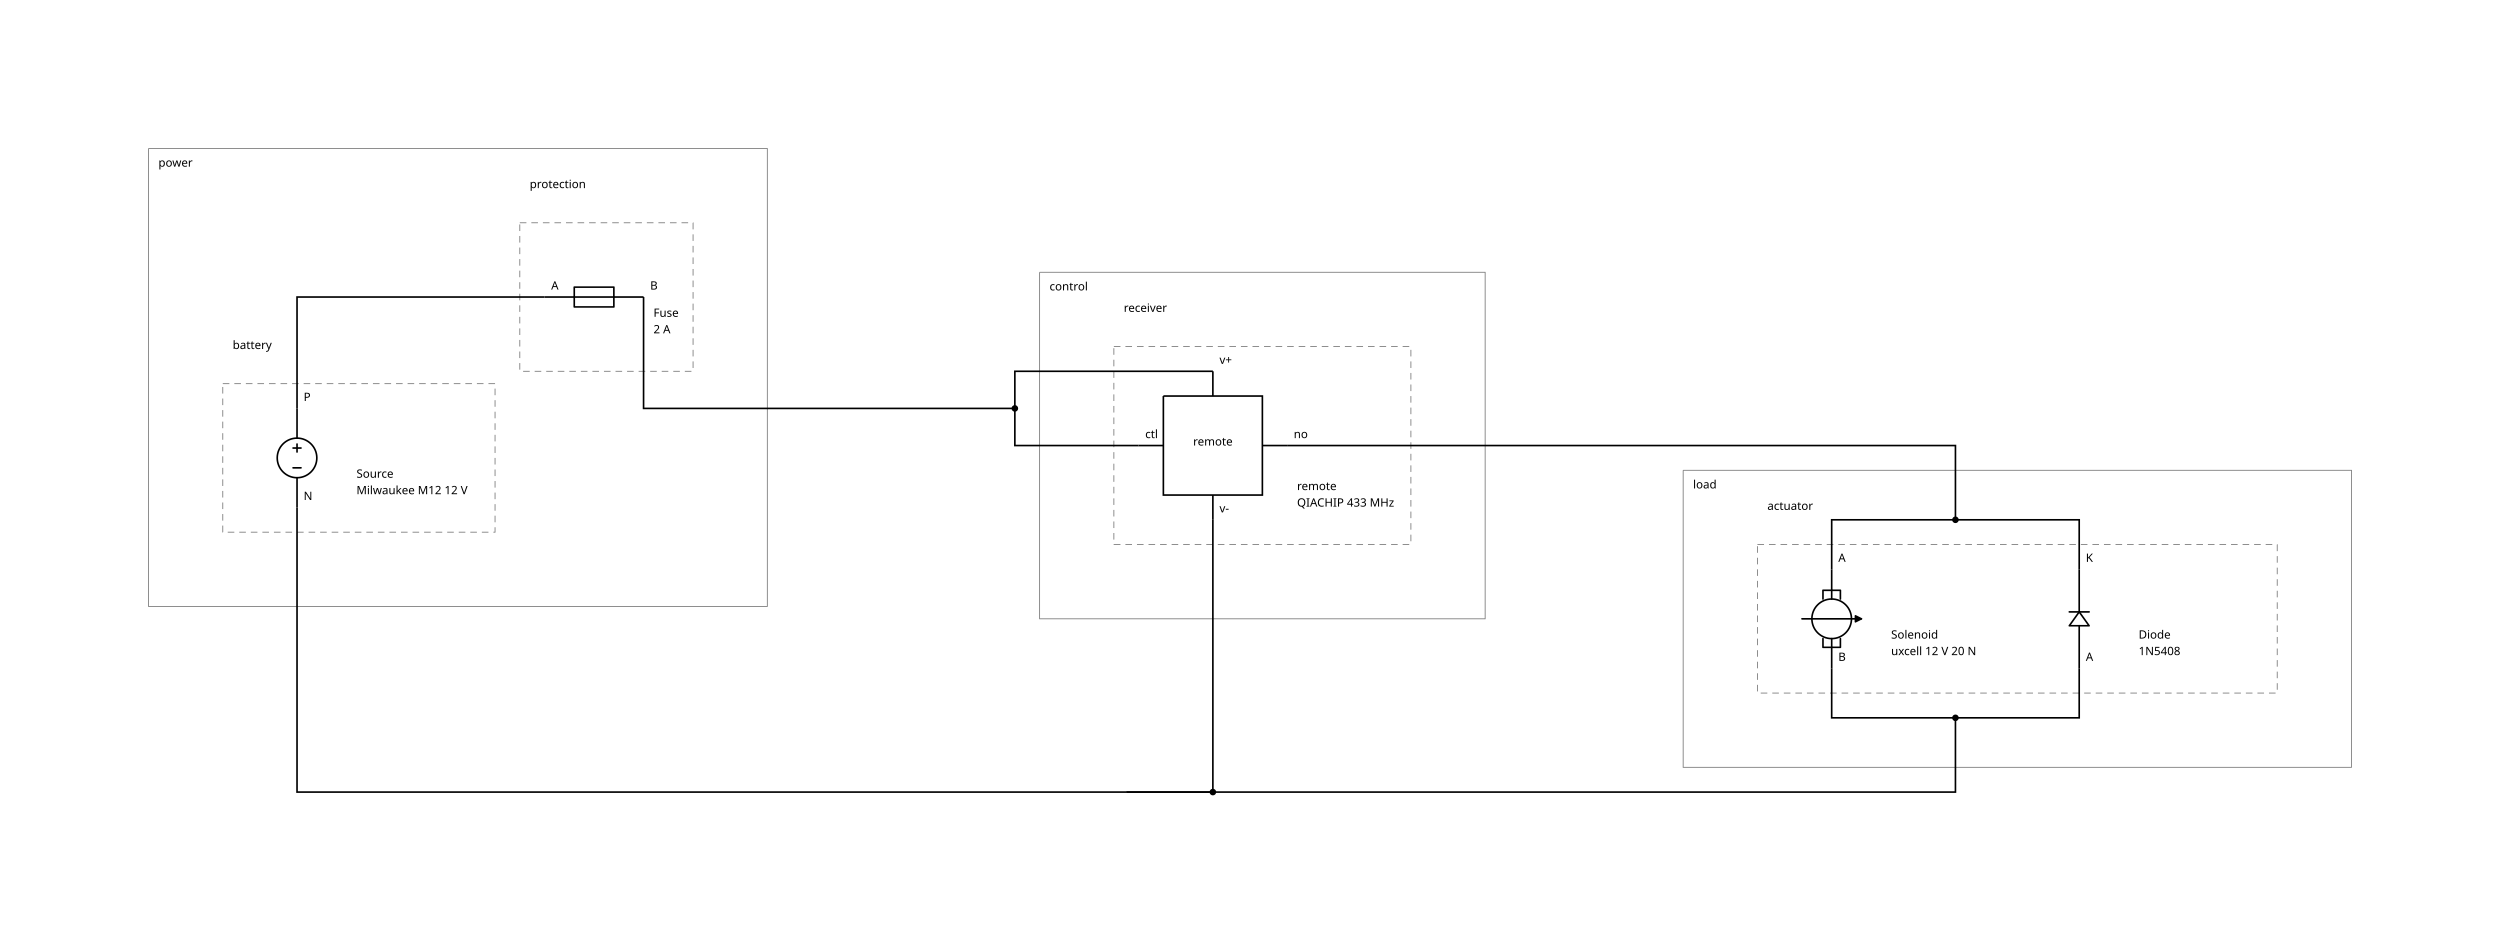
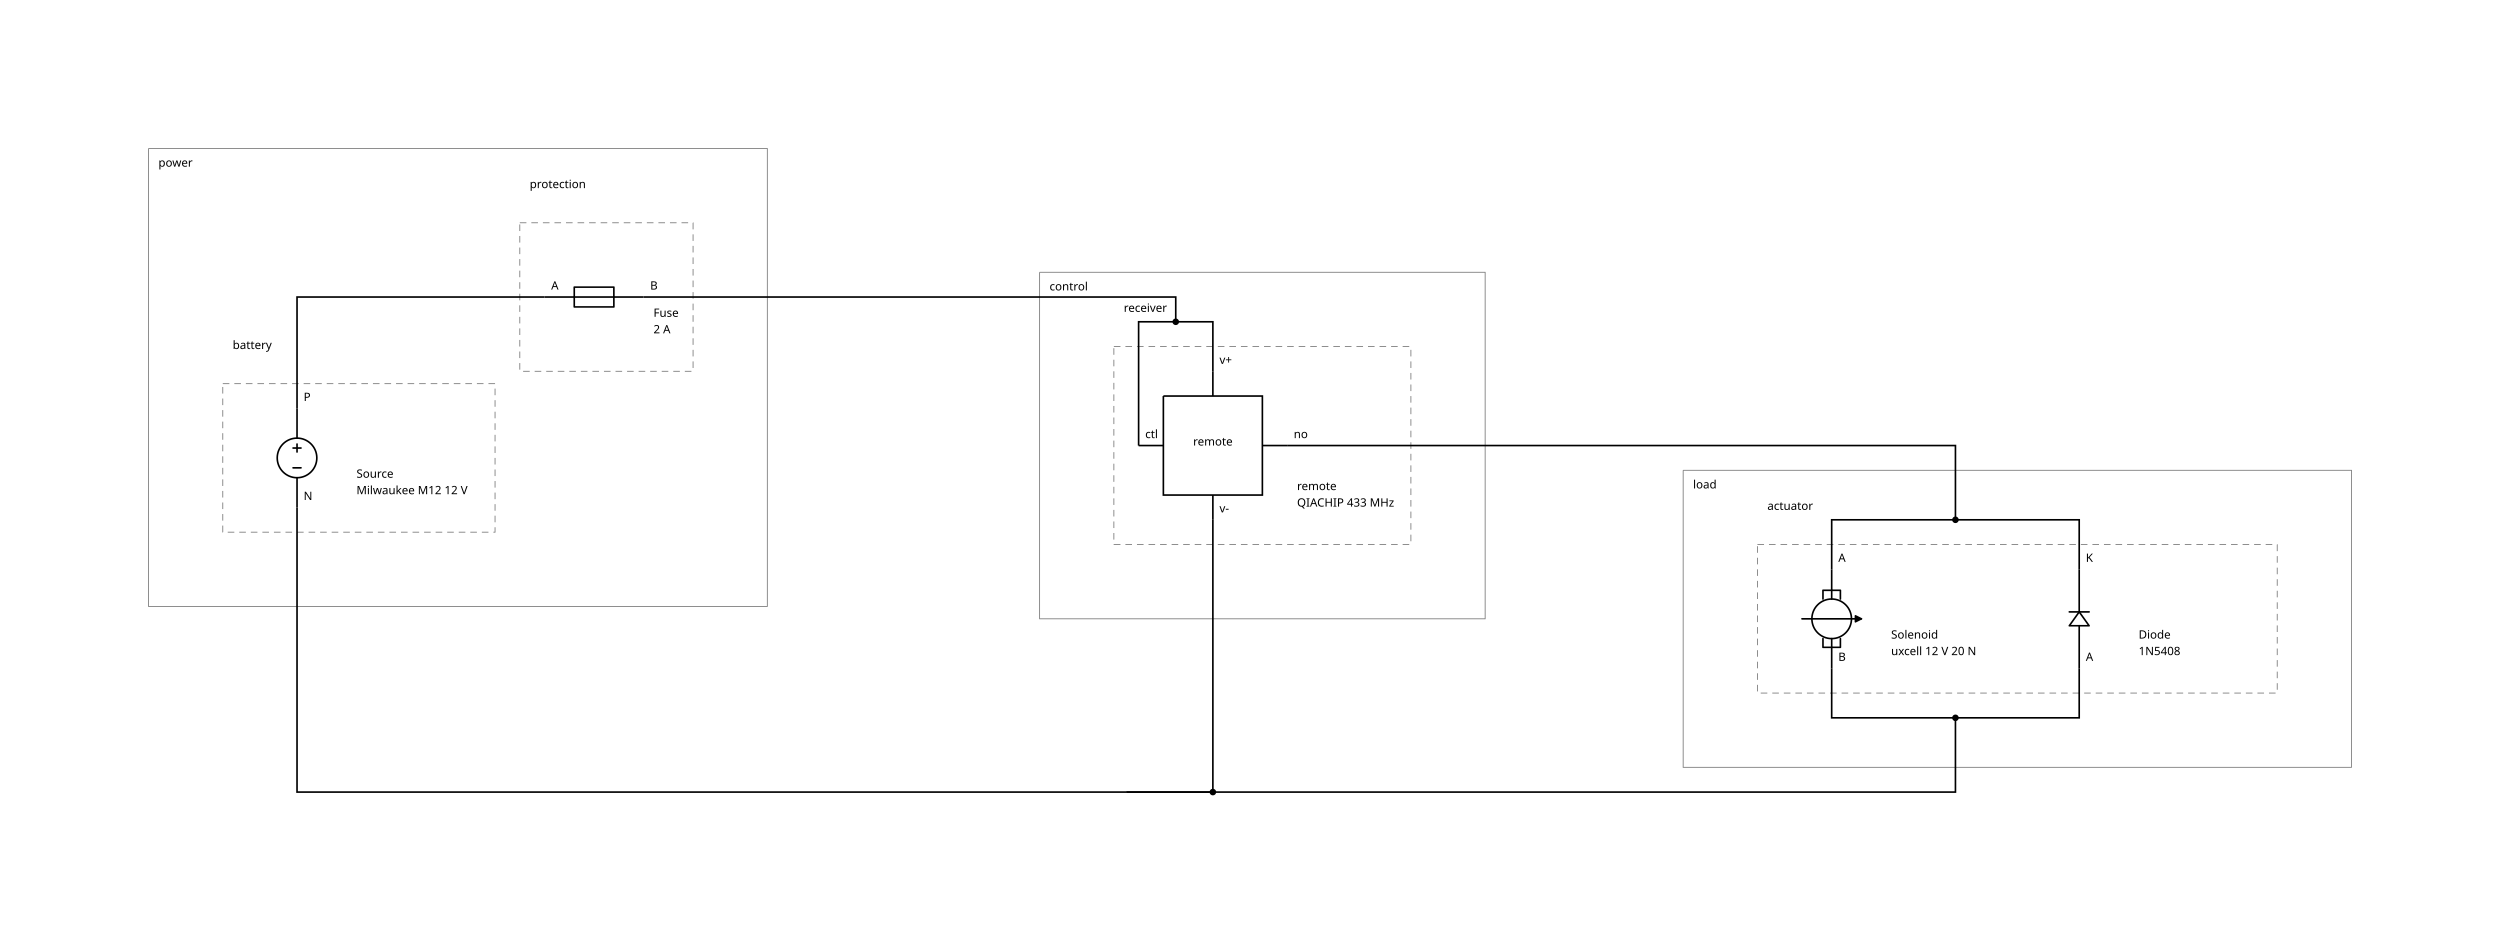
<svg xmlns="http://www.w3.org/2000/svg" id="fixture-wireless-solenoid" width="3030" viewBox="-660 -300 3030 1143" height="1143" overflow="visible" font-family="sans-serif" font-size="14" role="graphics-document document" aria-roledescription="circuitDiagram">
  <g data-drawing-index="0" data-block="power" stroke-width="1">
    <polyline points="-480,-120 270,-120 270,435 -480,435 -480,-120" stroke="#777" stroke-width="1" fill="none" transform="matrix(1 0 0 1 0 0)" />
  </g>
  <g data-drawing-index="1" data-label="true" data-frame-label="block">
    <text x="-468" y="-98" xml:space="preserve" fill="#000">power</text>
  </g>
  <g data-drawing-index="2" data-block="control" stroke-width="1">
    <polyline points="600,30 1140,30 1140,450 600,450 600,30" stroke="#777" stroke-width="1" fill="none" transform="matrix(1 0 0 1 0 0)" />
  </g>
  <g data-drawing-index="3" data-label="true" data-frame-label="block">
    <text x="612" y="52" xml:space="preserve" fill="#000">control</text>
  </g>
  <g data-drawing-index="4" data-block="load" stroke-width="1">
    <polyline points="1380,270 2190,270 2190,630 1380,630 1380,270" stroke="#777" stroke-width="1" fill="none" transform="matrix(1 0 0 1 0 0)" />
  </g>
  <g data-drawing-index="5" data-label="true" data-frame-label="block">
    <text x="1392" y="292" xml:space="preserve" fill="#000">load</text>
  </g>
  <g data-drawing-index="6" data-stage="protection" stroke-dasharray="8 6">
    <polyline points="-30,-30 180,-30 180,150 -30,150 -30,-30" stroke="#777" stroke-width="1" fill="none" transform="matrix(1 0 0 1 0 0)" />
  </g>
  <g data-drawing-index="7" data-label="true" data-frame-label="stage">
    <text x="-18" y="-72" xml:space="preserve" fill="#000">protection</text>
  </g>
  <g data-drawing-index="8" data-stage="battery" stroke-dasharray="8 6">
    <polyline points="-390,165 -60,165 -60,345 -390,345 -390,165" stroke="#777" stroke-width="1" fill="none" transform="matrix(1 0 0 1 0 0)" />
  </g>
  <g data-drawing-index="9" data-label="true" data-frame-label="stage">
    <text x="-378" y="123" xml:space="preserve" fill="#000">battery</text>
  </g>
  <g data-drawing-index="10" data-stage="receiver" stroke-dasharray="8 6">
    <polyline points="690,120 1050,120 1050,360 690,360 690,120" stroke="#777" stroke-width="1" fill="none" transform="matrix(1 0 0 1 0 0)" />
  </g>
  <g data-drawing-index="11" data-label="true" data-frame-label="stage">
    <text x="702" y="78" xml:space="preserve" fill="#000">receiver</text>
  </g>
  <g data-drawing-index="12" data-stage="actuator" stroke-dasharray="8 6">
    <polyline points="1470,360 2100,360 2100,540 1470,540 1470,360" stroke="#777" stroke-width="1" fill="none" transform="matrix(1 0 0 1 0 0)" />
  </g>
  <g data-drawing-index="13" data-label="true" data-frame-label="stage">
    <text x="1482" y="318" xml:space="preserve" fill="#000">actuator</text>
  </g>
  <g data-drawing-index="14" data-net="@implicit:Diode:A" data-wire="|-" data-points="[[1560,510],[1560,570],[1710,570]]">
    <polyline points="1560,510 1560,570 1710,570" stroke="#000" stroke-width="2" fill="none" transform="matrix(1 0 0 1 0 0)" />
  </g>
  <g data-drawing-index="15" data-net="@implicit:Diode:A" data-wire="|-" data-points="[[1860,510],[1860,570],[1710,570]]">
    <polyline points="1860,510 1860,570 1710,570" stroke="#000" stroke-width="2" fill="none" transform="matrix(1 0 0 1 0 0)" />
  </g>
  <g data-drawing-index="16" data-net="@implicit:Diode:A" data-wire="|-" data-points="[[810,330],[810,660],[705,660]]">
    <polyline points="810,330 810,660 705,660" stroke="#000" stroke-width="2" fill="none" transform="matrix(1 0 0 1 0 0)" />
  </g>
  <g data-drawing-index="17" data-net="@implicit:Diode:A" data-wire="|-" data-points="[[-300,315],[-300,660],[705,660]]">
    <polyline points="-300,315 -300,660 705,660" stroke="#000" stroke-width="2" fill="none" transform="matrix(1 0 0 1 0 0)" />
  </g>
  <g data-drawing-index="18" data-net="@implicit:Diode:A" data-wire="|-" data-points="[[1710,570],[1710,660],[705,660]]">
    <polyline points="1710,570 1710,660 705,660" stroke="#000" stroke-width="2" fill="none" transform="matrix(1 0 0 1 0 0)" />
  </g>
  <g data-drawing-index="19" data-net="@implicit:Diode:K" data-wire="|-" data-points="[[1560,390],[1560,330],[1710,330]]">
    <polyline points="1560,390 1560,330 1710,330" stroke="#000" stroke-width="2" fill="none" transform="matrix(1 0 0 1 0 0)" />
  </g>
  <g data-drawing-index="20" data-net="@implicit:Diode:K" data-wire="|-" data-points="[[1860,390],[1860,330],[1710,330]]">
    <polyline points="1860,390 1860,330 1710,330" stroke="#000" stroke-width="2" fill="none" transform="matrix(1 0 0 1 0 0)" />
  </g>
  <g data-drawing-index="21" data-net="@implicit:Diode:K" data-wire="-|" data-points="[[900,240],[1710,240],[1710,330]]">
    <polyline points="900,240 1710,240 1710,330" stroke="#000" stroke-width="2" fill="none" transform="matrix(1 0 0 1 0 0)" />
  </g>
  <g data-drawing-index="22" data-net="@implicit:Fuse:A" data-wire="|-" data-points="[[-300,195],[-300,60],[0,60]]">
    <polyline points="-300,195 -300,60 0,60" stroke="#000" stroke-width="2" fill="none" transform="matrix(1 0 0 1 0 0)" />
  </g>
-   <g data-drawing-index="23" data-net="@implicit:Fuse:B" data-wire="-|" data-points="[[810,150],[570,150],[570,195]]">
-     <polyline points="810,150 570,150 570,195" stroke="#000" stroke-width="2" fill="none" transform="matrix(1 0 0 1 0 0)" />
-   </g>
-   <g data-drawing-index="24" data-net="@implicit:Fuse:B" data-wire="-|" data-points="[[720,240],[570,240],[570,195]]">
-     <polyline points="720,240 570,240 570,195" stroke="#000" stroke-width="2" fill="none" transform="matrix(1 0 0 1 0 0)" />
-   </g>
-   <g data-drawing-index="25" data-net="@implicit:Fuse:B" data-wire="|-" data-points="[[120,60],[120,195],[570,195]]">
-     <polyline points="120,60 120,195 570,195" stroke="#000" stroke-width="2" fill="none" transform="matrix(1 0 0 1 0 0)" />
+   <g data-drawing-index="23" data-net="@implicit:Fuse:B" data-wire="|-" data-points="[[810,150],[810,90],[765,90]]">
+     <polyline points="810,150 810,90 765,90" stroke="#000" stroke-width="2" fill="none" transform="matrix(1 0 0 1 0 0)" />
+   </g>
+   <g data-drawing-index="24" data-net="@implicit:Fuse:B" data-wire="|-" data-points="[[720,240],[720,90],[765,90]]">
+     <polyline points="720,240 720,90 765,90" stroke="#000" stroke-width="2" fill="none" transform="matrix(1 0 0 1 0 0)" />
+   </g>
+   <g data-drawing-index="25" data-net="@implicit:Fuse:B" data-wire="-|" data-points="[[120,60],[765,60],[765,90]]">
+     <polyline points="120,60 765,60 765,90" stroke="#000" stroke-width="2" fill="none" transform="matrix(1 0 0 1 0 0)" />
  </g>
  <g data-drawing-index="26" data-device="Fuse" data-type="fuse" data-stage-index="0">
    <g transform="matrix(1 0 0 1 0 0)">
      <svg width="120" height="120" viewBox="0 0 120 120">
        <g id="fixture-wireless-solenoid-element-26-fuse" fill="none" stroke="#000" stroke-width="2" stroke-linecap="round" stroke-linejoin="round">
          <path d="M 0 60 L 36 60 L 36 48 L 84 48 L 84 72 L 36 72 L 36 60 M 84 60 L 120 60" id="fixture-wireless-solenoid-element-26-reference-0" stroke="#000" fill="none" stroke-width="2" stroke-linecap="round" stroke-linejoin="round" />
          <path d="M 36 60 L 84 60" id="fixture-wireless-solenoid-element-26-reference-1" stroke="#000" fill="none" stroke-width="2" stroke-linecap="round" stroke-linejoin="round" />
        </g>
      </svg>
    </g>
  </g>
  <g data-drawing-index="27" data-label="true" data-device-label="Fuse">
    <text x="132" y="84" xml:space="preserve" fill="#000">Fuse</text>
  </g>
  <g data-drawing-index="28" data-label="true" data-device-label="Fuse">
    <text x="132" y="104" xml:space="preserve" fill="#000">2 A</text>
  </g>
  <g data-drawing-index="29" data-label="true" data-terminal="A" data-terminal-device="Fuse" data-x="0" data-y="60" data-terminal-net="@implicit:Fuse:A">
    <text x="8" y="51" xml:space="preserve" fill="#000">A</text>
  </g>
  <g data-drawing-index="30" data-label="true" data-terminal="B" data-terminal-device="Fuse" data-x="120" data-y="60" data-terminal-net="@implicit:Fuse:B">
    <text x="128" y="51" xml:space="preserve" fill="#000">B</text>
  </g>
  <g data-drawing-index="31" data-device="Source" data-type="voltageSource" data-stage-index="1">
    <g transform="matrix(1 0 0 1 -360 195)">
      <svg width="120" height="120" viewBox="0 0 120 120">
        <g id="fixture-wireless-solenoid-element-31-voltageSource" fill="none" stroke="#000" stroke-width="2" stroke-linecap="round" stroke-linejoin="round">
          <circle cx="60" cy="60" r="24" id="fixture-wireless-solenoid-element-31-reference-0" stroke="#000" fill="none" stroke-width="2" />
          <path d="M 60 120 L 60 84 L 60 84 M 60 36 L 60 36 L 60 0" id="fixture-wireless-solenoid-element-31-reference-1" stroke="#000" fill="none" stroke-width="2" stroke-linecap="round" stroke-linejoin="round" />
          <path d="M 64.8 72 L 55.2 72" id="fixture-wireless-solenoid-element-31-reference-2" stroke="#000" fill="none" stroke-width="2" stroke-linecap="round" stroke-linejoin="round" />
          <path d="M 60 52.8 L 60 43.2" id="fixture-wireless-solenoid-element-31-reference-3" stroke="#000" fill="none" stroke-width="2" stroke-linecap="round" stroke-linejoin="round" />
          <path d="M 64.8 48 L 55.2 48" id="fixture-wireless-solenoid-element-31-reference-4" stroke="#000" fill="none" stroke-width="2" stroke-linecap="round" stroke-linejoin="round" />
        </g>
      </svg>
    </g>
  </g>
  <g data-drawing-index="32" data-label="true" data-device-label="Source">
    <text x="-228" y="279" xml:space="preserve" fill="#000">Source</text>
  </g>
  <g data-drawing-index="33" data-label="true" data-device-label="Source">
    <text x="-228" y="299" xml:space="preserve" fill="#000">Milwaukee M12 12 V</text>
  </g>
  <g data-drawing-index="34" data-label="true" data-terminal="P" data-terminal-device="Source" data-x="-300" data-y="195" data-terminal-net="@implicit:Fuse:A">
    <text x="-292" y="186" xml:space="preserve" fill="#000">P</text>
  </g>
  <g data-drawing-index="35" data-label="true" data-terminal="N" data-terminal-device="Source" data-x="-300" data-y="315" data-terminal-net="@implicit:Diode:A">
    <text x="-292" y="306" xml:space="preserve" fill="#000">N</text>
  </g>
  <g data-drawing-index="36" data-device="remote" data-type="ic" data-stage-index="2">
    <polyline points="30,30 150,30 150,150 30,150 30,30" stroke="#000" stroke-width="2" fill="none" transform="matrix(1 0 0 1 720 150)" />
    <line x1="90" y1="0" x2="90" y2="30" stroke="#000" stroke-width="2" fill="none" transform="matrix(1 0 0 1 720 150)" />
    <line x1="90" y1="150" x2="90" y2="180" stroke="#000" stroke-width="2" fill="none" transform="matrix(1 0 0 1 720 150)" />
    <line x1="0" y1="90" x2="30" y2="90" stroke="#000" stroke-width="2" fill="none" transform="matrix(1 0 0 1 720 150)" />
    <line x1="150" y1="90" x2="180" y2="90" stroke="#000" stroke-width="2" fill="none" transform="matrix(1 0 0 1 720 150)" />
  </g>
  <g data-drawing-index="37" data-label="true" data-device-label="remote">
    <text x="912" y="294" xml:space="preserve" fill="#000">remote</text>
  </g>
  <g data-drawing-index="38" data-label="true" data-device-label="remote">
    <text x="912" y="314" xml:space="preserve" fill="#000">QIACHIP 433 MHz</text>
  </g>
  <g data-drawing-index="39" data-label="true" data-ic-label="true" text-anchor="middle">
    <text x="810" y="240" xml:space="preserve" fill="#000">remote</text>
  </g>
  <g data-drawing-index="40" data-label="true" data-terminal="v+" data-terminal-device="remote" data-x="810" data-y="150" data-terminal-net="@implicit:Fuse:B">
    <text x="818" y="141" xml:space="preserve" fill="#000">v+</text>
  </g>
  <g data-drawing-index="41" data-label="true" data-terminal="ctl" data-terminal-device="remote" data-x="720" data-y="240" data-terminal-net="@implicit:Fuse:B">
    <text x="728" y="231" xml:space="preserve" fill="#000">ctl</text>
  </g>
  <g data-drawing-index="42" data-label="true" data-terminal="v-" data-terminal-device="remote" data-x="810" data-y="330" data-terminal-net="@implicit:Diode:A">
    <text x="818" y="321" xml:space="preserve" fill="#000">v-</text>
  </g>
  <g data-drawing-index="43" data-label="true" data-terminal="no" data-terminal-device="remote" data-x="900" data-y="240" data-terminal-net="@implicit:Diode:K">
    <text x="908" y="231" xml:space="preserve" fill="#000">no</text>
  </g>
  <g data-drawing-index="44" data-device="Solenoid" data-type="solenoid" data-stage-index="3">
    <g transform="matrix(6.123233995736766e-17 1 -1 6.123233995736766e-17 1620 390)">
      <svg width="120" height="120" viewBox="0 0 120 120">
        <g id="fixture-wireless-solenoid-element-44-solenoid" fill="none" stroke="#000" stroke-width="2" stroke-linecap="round" stroke-linejoin="round">
          <path id="fixture-wireless-solenoid-element-44-reference-0" d="M 25.44 60 L 25.44 60 M 94.56 60 L 94.56 60" stroke="#000" fill="none" />
          <path id="fixture-wireless-solenoid-element-44-reference-1" d="M 36 70.56 L 25.44 70.56 L 25.44 49.44 L 36 49.44" stroke="#000" fill="none" />
          <path id="fixture-wireless-solenoid-element-44-reference-2" d="M 84 70.56 L 94.56 70.56 L 94.56 49.44 L 84 49.44" stroke="#000" fill="none" />
          <circle id="fixture-wireless-solenoid-element-44-reference-3" cx="60" cy="60" r="24" stroke="#000" fill="none" />
          <path id="fixture-wireless-solenoid-element-44-electrical-leads" d="M 0 60 L 36 60 M 84 60 L 120 60" stroke="#000" fill="none" />
          <path id="fixture-wireless-solenoid-element-44-motion-shaft" d="M 60 96 L 60 24" stroke="#000" fill="none" />
          <polygon id="fixture-wireless-solenoid-element-44-motion-arrowhead" points="60,24 56.4,31.2 63.6,31.2" stroke="#000" fill="#000" />
        </g>
      </svg>
    </g>
  </g>
  <g data-drawing-index="45" data-label="true" data-device-label="Solenoid">
    <text x="1632" y="474" xml:space="preserve" fill="#000">Solenoid</text>
  </g>
  <g data-drawing-index="46" data-label="true" data-device-label="Solenoid">
    <text x="1632" y="494" xml:space="preserve" fill="#000">uxcell 12 V 20 N</text>
  </g>
  <g data-drawing-index="47" data-label="true" data-terminal="A" data-terminal-device="Solenoid" data-x="1560" data-y="390" data-terminal-net="@implicit:Diode:K">
    <text x="1568" y="381" xml:space="preserve" fill="#000">A</text>
  </g>
  <g data-drawing-index="48" data-label="true" data-terminal="B" data-terminal-device="Solenoid" data-x="1560" data-y="510" data-terminal-net="@implicit:Diode:A">
    <text x="1568" y="501" xml:space="preserve" fill="#000">B</text>
  </g>
  <g data-drawing-index="49" data-device="Diode" data-type="diode" data-stage-index="3">
    <g transform="matrix(-1.8369701987210297e-16 -1 1 -1.8369701987210297e-16 1800 510)">
      <svg width="120" height="120" viewBox="0 0 120 120">
        <g id="fixture-wireless-solenoid-element-49-diode" fill="none" stroke="#000" stroke-width="2" stroke-linecap="round" stroke-linejoin="round">
          <polygon points="51.6,48 68.4,60 51.6,72" id="fixture-wireless-solenoid-element-49-reference-0" stroke="#000" fill="none" stroke-width="2" stroke-linecap="round" stroke-linejoin="round" />
          <path d="M 0 60 L 51.6 60 M 68.4 48 L 68.4 72 M 68.4 60 L 120 60" id="fixture-wireless-solenoid-element-49-reference-1" stroke="#000" fill="none" stroke-width="2" stroke-linecap="round" stroke-linejoin="round" />
        </g>
      </svg>
    </g>
  </g>
  <g data-drawing-index="50" data-label="true" data-device-label="Diode">
    <text x="1932" y="474" xml:space="preserve" fill="#000">Diode</text>
  </g>
  <g data-drawing-index="51" data-label="true" data-device-label="Diode">
    <text x="1932" y="494" xml:space="preserve" fill="#000">1N5408</text>
  </g>
  <g data-drawing-index="52" data-label="true" data-terminal="A" data-terminal-device="Diode" data-x="1860" data-y="510" data-terminal-net="@implicit:Diode:A">
    <text x="1868" y="501" xml:space="preserve" fill="#000">A</text>
  </g>
  <g data-drawing-index="53" data-label="true" data-terminal="K" data-terminal-device="Diode" data-x="1860" data-y="390" data-terminal-net="@implicit:Diode:K">
    <text x="1868" y="381" xml:space="preserve" fill="#000">K</text>
  </g>
  <g data-drawing-index="54" data-junction="true" data-net="@implicit:Diode:A">
    <circle cx="0" cy="0" r="3" stroke="#000" stroke-width="2" fill="#000" transform="matrix(1 0 0 1 1710 570)" />
  </g>
  <g data-drawing-index="55" data-junction="true" data-net="@implicit:Diode:A">
    <circle cx="0" cy="0" r="3" stroke="#000" stroke-width="2" fill="#000" transform="matrix(1 0 0 1 810 660)" />
  </g>
  <g data-drawing-index="56" data-junction="true" data-net="@implicit:Diode:K">
    <circle cx="0" cy="0" r="3" stroke="#000" stroke-width="2" fill="#000" transform="matrix(1 0 0 1 1710 330)" />
  </g>
  <g data-drawing-index="57" data-junction="true" data-net="@implicit:Fuse:B">
-     <circle cx="0" cy="0" r="3" stroke="#000" stroke-width="2" fill="#000" transform="matrix(1 0 0 1 570 195)" />
+     <circle cx="0" cy="0" r="3" stroke="#000" stroke-width="2" fill="#000" transform="matrix(1 0 0 1 765 90)" />
  </g>
</svg>
